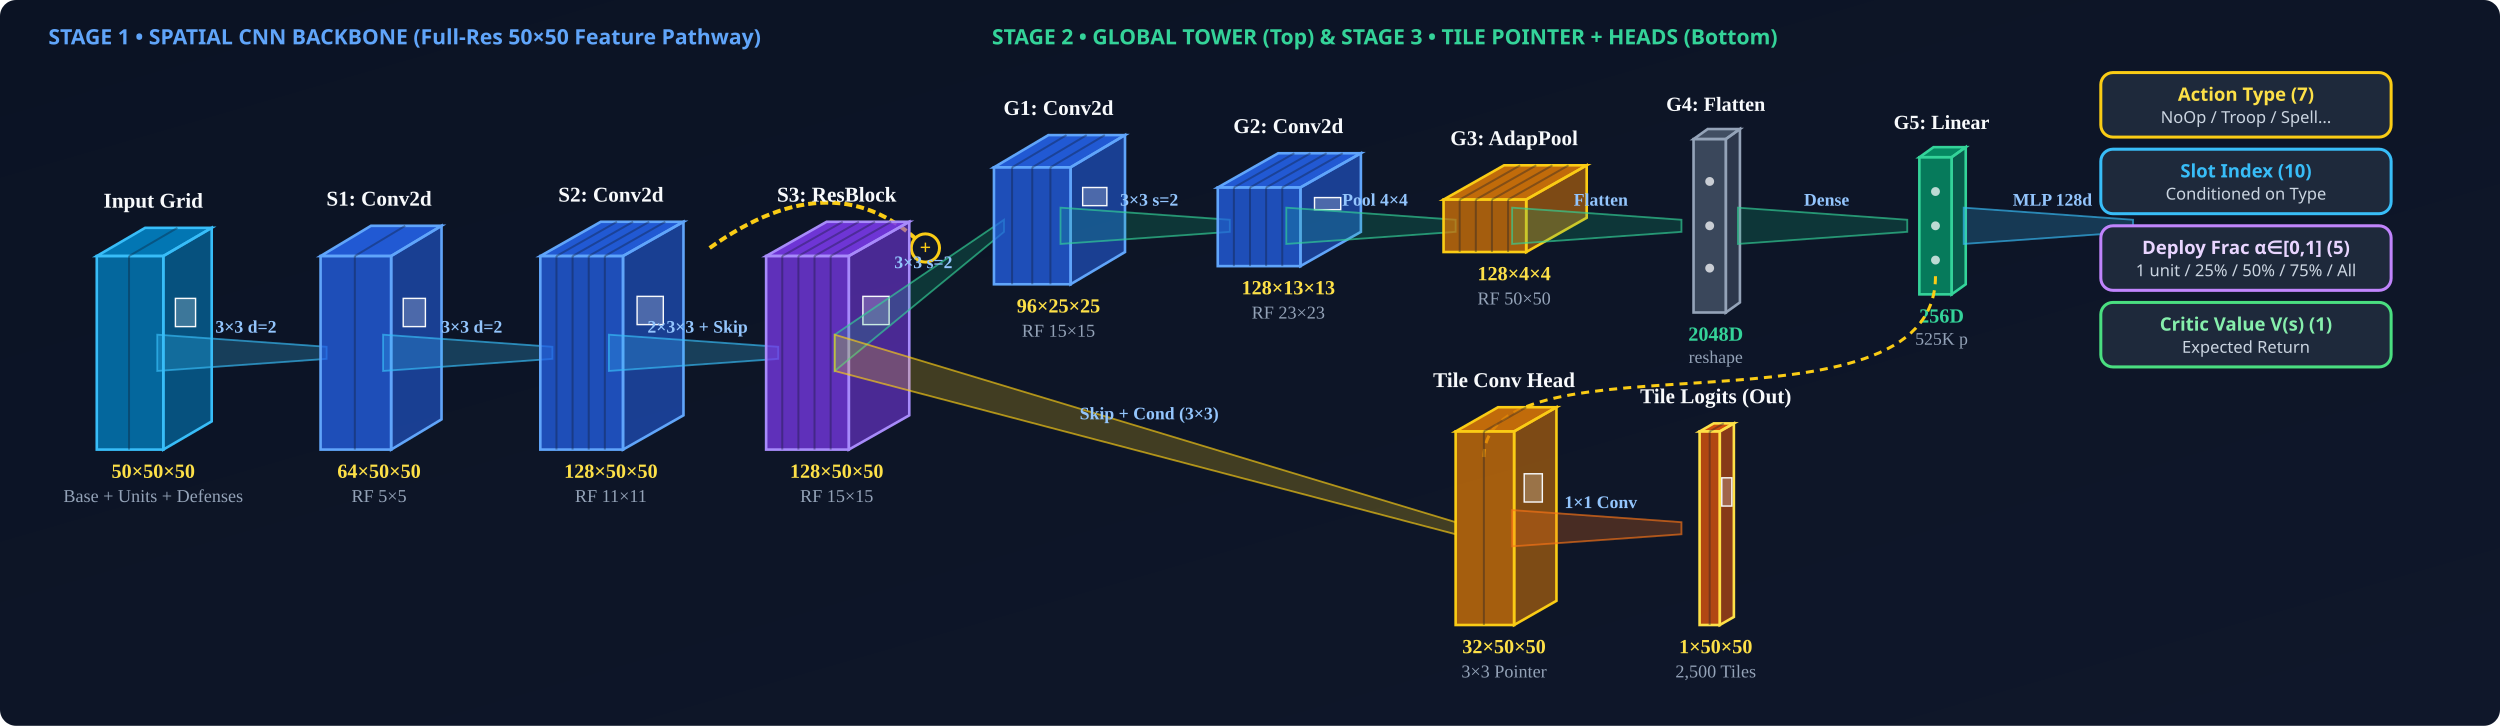
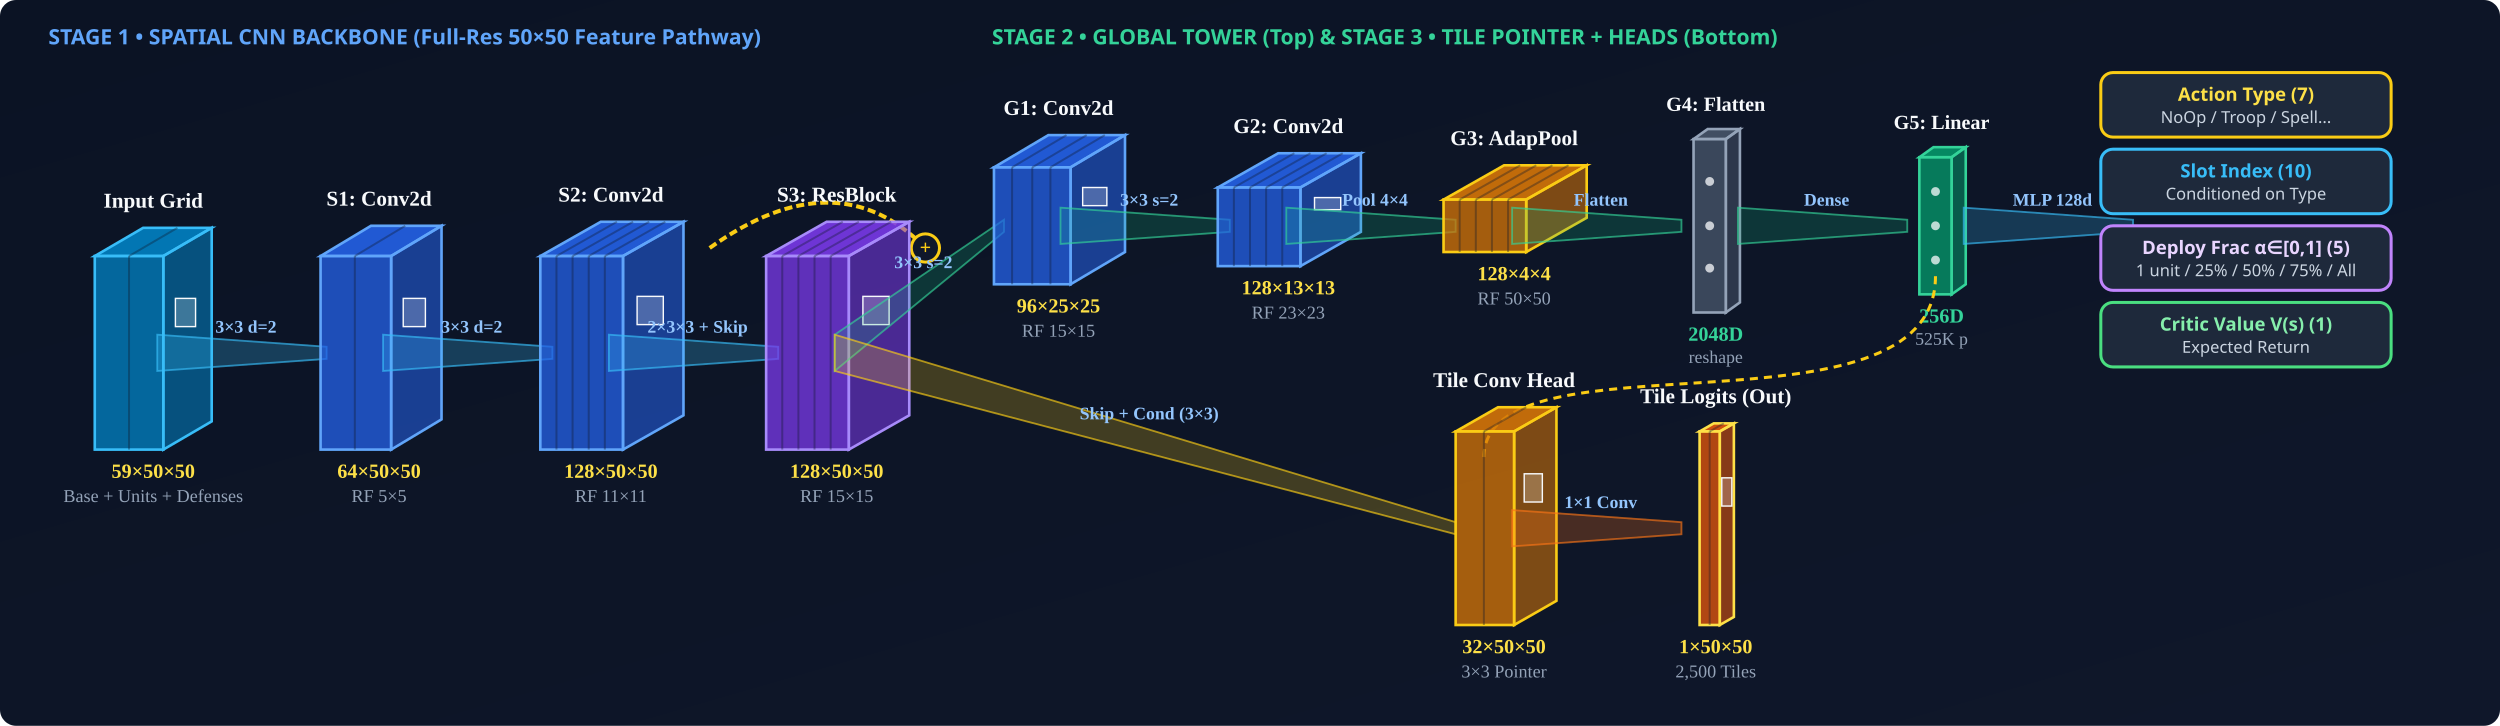
<svg xmlns="http://www.w3.org/2000/svg" viewBox="0 0 1240 360" width="1240" height="360">
  <defs>
    <linearGradient id="bgGridGrad" x1="0" y1="0" x2="1" y2="1">
      <stop offset="0%" stop-color="#0b1324" />
      <stop offset="100%" stop-color="#0f172a" />
    </linearGradient>
  </defs>
  <rect width="1240" height="360" fill="url(#bgGridGrad)" rx="8" />
  <text x="24" y="22" fill="#60a5fa" font-size="10.5" font-weight="800" font-family="sans-serif">STAGE 1 • SPATIAL CNN BACKBONE (Full-Res 50×50 Feature Pathway)</text>
  <text x="492" y="22" fill="#34d399" font-size="10.5" font-weight="800" font-family="sans-serif">STAGE 2 • GLOBAL TOWER (Top) &amp; STAGE 3 • TILE POINTER + HEADS (Bottom)</text>
  <g>
-     <polygon points="48,127 72,113 105,113 81,127" fill="#0284c7" fill-opacity="0.88" stroke="#38bdf8" stroke-width="1.3" />
+     <polygon points="47,127 71,113 105,113 81,127" fill="#0284c7" fill-opacity="0.88" stroke="#38bdf8" stroke-width="1.3" />
    <polygon points="81,127 105,113 105,209 81,223" fill="#0284c7" fill-opacity="0.55" stroke="#38bdf8" stroke-width="1.3" />
-     <polygon points="48,127 81,127 81,223 48,223" fill="#0284c7" fill-opacity="0.74" stroke="#38bdf8" stroke-width="1.3" />
+     <polygon points="47,127 81,127 81,223 47,223" fill="#0284c7" fill-opacity="0.74" stroke="#38bdf8" stroke-width="1.3" />
    <line x1="64" y1="127" x2="64" y2="223" stroke="#0f172a" stroke-width="1" opacity="0.35" />
    <line x1="64" y1="127" x2="88" y2="113" stroke="#0f172a" stroke-width="1" opacity="0.35" />
    <rect x="87" y="148" width="10" height="14" fill="rgba(255,255,255,0.22)" stroke="#f8fafc" stroke-width="0.7" />
    <text x="76" y="103" text-anchor="middle" fill="#f8fafc" font-size="10.5" font-weight="700">Input Grid</text>
-     <text x="76" y="237" text-anchor="middle" fill="#fde047" font-size="10" font-weight="700">50×50×50</text>
+     <text x="76" y="237" text-anchor="middle" fill="#fde047" font-size="10" font-weight="700">59×50×50</text>
    <text x="76" y="249" text-anchor="middle" fill="#94a3b8" font-size="9">Base + Units + Defenses</text>
  </g>
  <g>
    <polygon points="78,166 78,184 162,178 162,172" fill="rgba(56, 189, 248, 0.25)" stroke="#38bdf8" stroke-width="0.9" stroke-opacity="0.65" />
    <text x="122" y="165" text-anchor="middle" fill="#93c5fd" font-size="8.8" font-weight="600">3×3 d=2</text>
  </g>
  <g>
    <polygon points="159,127 184,112 219,112 194,127" fill="#2563eb" fill-opacity="0.88" stroke="#60a5fa" stroke-width="1.3" />
    <polygon points="194,127 219,112 219,208 194,223" fill="#2563eb" fill-opacity="0.55" stroke="#60a5fa" stroke-width="1.3" />
    <polygon points="159,127 194,127 194,223 159,223" fill="#2563eb" fill-opacity="0.74" stroke="#60a5fa" stroke-width="1.3" />
    <line x1="176" y1="127" x2="176" y2="223" stroke="#0f172a" stroke-width="1" opacity="0.35" />
    <line x1="176" y1="127" x2="201" y2="112" stroke="#0f172a" stroke-width="1" opacity="0.35" />
    <rect x="200" y="148" width="11" height="14" fill="rgba(255,255,255,0.22)" stroke="#f8fafc" stroke-width="0.7" />
    <text x="188" y="102" text-anchor="middle" fill="#f8fafc" font-size="10.5" font-weight="700">S1: Conv2d</text>
    <text x="188" y="237" text-anchor="middle" fill="#fde047" font-size="10" font-weight="700">64×50×50</text>
    <text x="188" y="249" text-anchor="middle" fill="#94a3b8" font-size="9">RF 5×5</text>
  </g>
  <g>
    <polygon points="190,166 190,184 274,178 274,172" fill="rgba(56, 189, 248, 0.25)" stroke="#38bdf8" stroke-width="0.9" stroke-opacity="0.65" />
    <text x="234" y="165" text-anchor="middle" fill="#93c5fd" font-size="8.8" font-weight="600">3×3 d=2</text>
  </g>
  <g>
    <polygon points="268,127 298,110 339,110 309,127" fill="#2563eb" fill-opacity="0.88" stroke="#60a5fa" stroke-width="1.3" />
    <polygon points="309,127 339,110 339,206 309,223" fill="#2563eb" fill-opacity="0.55" stroke="#60a5fa" stroke-width="1.3" />
    <polygon points="268,127 309,127 309,223 268,223" fill="#2563eb" fill-opacity="0.74" stroke="#60a5fa" stroke-width="1.3" />
    <line x1="276" y1="127" x2="276" y2="223" stroke="#0f172a" stroke-width="1" opacity="0.35" />
    <line x1="276" y1="127" x2="306" y2="110" stroke="#0f172a" stroke-width="1" opacity="0.35" />
    <line x1="284" y1="127" x2="284" y2="223" stroke="#0f172a" stroke-width="1" opacity="0.35" />
    <line x1="284" y1="127" x2="314" y2="110" stroke="#0f172a" stroke-width="1" opacity="0.35" />
    <line x1="292" y1="127" x2="292" y2="223" stroke="#0f172a" stroke-width="1" opacity="0.35" />
    <line x1="292" y1="127" x2="322" y2="110" stroke="#0f172a" stroke-width="1" opacity="0.35" />
    <line x1="300" y1="127" x2="300" y2="223" stroke="#0f172a" stroke-width="1" opacity="0.35" />
    <line x1="300" y1="127" x2="330" y2="110" stroke="#0f172a" stroke-width="1" opacity="0.35" />
    <rect x="316" y="147" width="13" height="14" fill="rgba(255,255,255,0.22)" stroke="#f8fafc" stroke-width="0.7" />
    <text x="303" y="100" text-anchor="middle" fill="#f8fafc" font-size="10.5" font-weight="700">S2: Conv2d</text>
    <text x="303" y="237" text-anchor="middle" fill="#fde047" font-size="10" font-weight="700">128×50×50</text>
    <text x="303" y="249" text-anchor="middle" fill="#94a3b8" font-size="9">RF 11×11</text>
  </g>
  <g>
    <polygon points="302,166 302,184 386,178 386,172" fill="rgba(56, 189, 248, 0.25)" stroke="#38bdf8" stroke-width="0.9" stroke-opacity="0.65" />
    <text x="346" y="165" text-anchor="middle" fill="#93c5fd" font-size="8.8" font-weight="600">2×3×3 + Skip</text>
  </g>
  <g>
    <path d="M 352 123 Q 415 78 459 123" fill="none" stroke="#facc15" stroke-width="2" stroke-dasharray="4 2" />
    <circle cx="459" cy="123" r="7" fill="#0f172a" stroke="#facc15" stroke-width="1.5" />
    <text x="459" y="126" text-anchor="middle" fill="#facc15" font-size="10" font-weight="800">+</text>
    <polygon points="380,127 410,110 451,110 421,127" fill="#7c3aed" fill-opacity="0.88" stroke="#a78bfa" stroke-width="1.3" />
    <polygon points="421,127 451,110 451,206 421,223" fill="#7c3aed" fill-opacity="0.55" stroke="#a78bfa" stroke-width="1.3" />
    <polygon points="380,127 421,127 421,223 380,223" fill="#7c3aed" fill-opacity="0.74" stroke="#a78bfa" stroke-width="1.3" />
    <line x1="388" y1="127" x2="388" y2="223" stroke="#0f172a" stroke-width="1" opacity="0.35" />
    <line x1="388" y1="127" x2="418" y2="110" stroke="#0f172a" stroke-width="1" opacity="0.35" />
    <line x1="396" y1="127" x2="396" y2="223" stroke="#0f172a" stroke-width="1" opacity="0.35" />
    <line x1="396" y1="127" x2="426" y2="110" stroke="#0f172a" stroke-width="1" opacity="0.35" />
    <line x1="404" y1="127" x2="404" y2="223" stroke="#0f172a" stroke-width="1" opacity="0.35" />
    <line x1="404" y1="127" x2="434" y2="110" stroke="#0f172a" stroke-width="1" opacity="0.35" />
    <line x1="412" y1="127" x2="412" y2="223" stroke="#0f172a" stroke-width="1" opacity="0.35" />
    <line x1="412" y1="127" x2="442" y2="110" stroke="#0f172a" stroke-width="1" opacity="0.35" />
    <rect x="428" y="147" width="13" height="14" fill="rgba(255,255,255,0.22)" stroke="#f8fafc" stroke-width="0.7" />
    <text x="415" y="100" text-anchor="middle" fill="#f8fafc" font-size="10.5" font-weight="700">S3: ResBlock</text>
    <text x="415" y="237" text-anchor="middle" fill="#fde047" font-size="10" font-weight="700">128×50×50</text>
    <text x="415" y="249" text-anchor="middle" fill="#94a3b8" font-size="9">RF 15×15</text>
  </g>
  <g>
    <polygon points="414,166 414,184 498,115 498,109" fill="rgba(16, 185, 129, 0.2)" stroke="#34d399" stroke-width="0.9" stroke-opacity="0.65" />
    <text x="458" y="133" text-anchor="middle" fill="#93c5fd" font-size="8.8" font-weight="600">3×3 s=2</text>
  </g>
  <g>
    <polygon points="493,83 520,67 558,67 531,83" fill="#2563eb" fill-opacity="0.88" stroke="#60a5fa" stroke-width="1.3" />
    <polygon points="531,83 558,67 558,125 531,141" fill="#2563eb" fill-opacity="0.55" stroke="#60a5fa" stroke-width="1.3" />
    <polygon points="493,83 531,83 531,141 493,141" fill="#2563eb" fill-opacity="0.74" stroke="#60a5fa" stroke-width="1.3" />
    <line x1="502" y1="83" x2="502" y2="141" stroke="#0f172a" stroke-width="1" opacity="0.35" />
    <line x1="502" y1="83" x2="529" y2="67" stroke="#0f172a" stroke-width="1" opacity="0.35" />
    <line x1="512" y1="83" x2="512" y2="141" stroke="#0f172a" stroke-width="1" opacity="0.35" />
    <line x1="512" y1="83" x2="539" y2="67" stroke="#0f172a" stroke-width="1" opacity="0.35" />
    <line x1="521" y1="83" x2="521" y2="141" stroke="#0f172a" stroke-width="1" opacity="0.35" />
    <line x1="521" y1="83" x2="548" y2="67" stroke="#0f172a" stroke-width="1" opacity="0.35" />
    <rect x="537" y="93" width="12" height="9" fill="rgba(255,255,255,0.22)" stroke="#f8fafc" stroke-width="0.7" />
    <text x="525" y="57" text-anchor="middle" fill="#f8fafc" font-size="10.5" font-weight="700">G1: Conv2d</text>
    <text x="525" y="155" text-anchor="middle" fill="#fde047" font-size="10" font-weight="700">96×25×25</text>
    <text x="525" y="167" text-anchor="middle" fill="#94a3b8" font-size="9">RF 15×15</text>
  </g>
  <g>
    <polygon points="526,103 526,121 610,115 610,109" fill="rgba(16, 185, 129, 0.2)" stroke="#34d399" stroke-width="0.9" stroke-opacity="0.65" />
    <text x="570" y="102" text-anchor="middle" fill="#93c5fd" font-size="8.8" font-weight="600">3×3 s=2</text>
  </g>
  <g>
    <polygon points="604,93 634,76 675,76 645,93" fill="#2563eb" fill-opacity="0.88" stroke="#60a5fa" stroke-width="1.3" />
    <polygon points="645,93 675,76 675,115 645,132" fill="#2563eb" fill-opacity="0.55" stroke="#60a5fa" stroke-width="1.3" />
    <polygon points="604,93 645,93 645,132 604,132" fill="#2563eb" fill-opacity="0.74" stroke="#60a5fa" stroke-width="1.3" />
    <line x1="612" y1="93" x2="612" y2="132" stroke="#0f172a" stroke-width="1" opacity="0.35" />
    <line x1="612" y1="93" x2="642" y2="76" stroke="#0f172a" stroke-width="1" opacity="0.35" />
    <line x1="620" y1="93" x2="620" y2="132" stroke="#0f172a" stroke-width="1" opacity="0.35" />
    <line x1="620" y1="93" x2="650" y2="76" stroke="#0f172a" stroke-width="1" opacity="0.35" />
    <line x1="628" y1="93" x2="628" y2="132" stroke="#0f172a" stroke-width="1" opacity="0.35" />
    <line x1="628" y1="93" x2="658" y2="76" stroke="#0f172a" stroke-width="1" opacity="0.35" />
    <line x1="636" y1="93" x2="636" y2="132" stroke="#0f172a" stroke-width="1" opacity="0.35" />
    <line x1="636" y1="93" x2="666" y2="76" stroke="#0f172a" stroke-width="1" opacity="0.35" />
    <rect x="652" y="98" width="13" height="6" fill="rgba(255,255,255,0.22)" stroke="#f8fafc" stroke-width="0.7" />
    <text x="639" y="66" text-anchor="middle" fill="#f8fafc" font-size="10.5" font-weight="700">G2: Conv2d</text>
    <text x="639" y="146" text-anchor="middle" fill="#fde047" font-size="10" font-weight="700">128×13×13</text>
    <text x="639" y="158" text-anchor="middle" fill="#94a3b8" font-size="9">RF 23×23</text>
  </g>
  <g>
    <polygon points="638,103 638,121 722,115 722,109" fill="rgba(16, 185, 129, 0.2)" stroke="#34d399" stroke-width="0.9" stroke-opacity="0.65" />
    <text x="682" y="102" text-anchor="middle" fill="#93c5fd" font-size="8.8" font-weight="600">Pool 4×4</text>
  </g>
  <g>
    <polygon points="716,99 746,82 787,82 757,99" fill="#d97706" fill-opacity="0.88" stroke="#facc15" stroke-width="1.3" />
    <polygon points="757,99 787,82 787,108 757,125" fill="#d97706" fill-opacity="0.55" stroke="#facc15" stroke-width="1.3" />
    <polygon points="716,99 757,99 757,125 716,125" fill="#d97706" fill-opacity="0.74" stroke="#facc15" stroke-width="1.3" />
    <line x1="724" y1="99" x2="724" y2="125" stroke="#0f172a" stroke-width="1" opacity="0.35" />
    <line x1="724" y1="99" x2="754" y2="82" stroke="#0f172a" stroke-width="1" opacity="0.35" />
    <line x1="732" y1="99" x2="732" y2="125" stroke="#0f172a" stroke-width="1" opacity="0.35" />
    <line x1="732" y1="99" x2="762" y2="82" stroke="#0f172a" stroke-width="1" opacity="0.35" />
    <line x1="740" y1="99" x2="740" y2="125" stroke="#0f172a" stroke-width="1" opacity="0.35" />
    <line x1="740" y1="99" x2="770" y2="82" stroke="#0f172a" stroke-width="1" opacity="0.35" />
    <line x1="748" y1="99" x2="748" y2="125" stroke="#0f172a" stroke-width="1" opacity="0.35" />
    <line x1="748" y1="99" x2="778" y2="82" stroke="#0f172a" stroke-width="1" opacity="0.35" />
    <text x="751" y="72" text-anchor="middle" fill="#f8fafc" font-size="10.5" font-weight="700">G3: AdapPool</text>
    <text x="751" y="139" text-anchor="middle" fill="#fde047" font-size="10" font-weight="700">128×4×4</text>
    <text x="751" y="151" text-anchor="middle" fill="#94a3b8" font-size="9">RF 50×50</text>
  </g>
  <g>
    <polygon points="750,103 750,121 834,115 834,109" fill="rgba(16, 185, 129, 0.2)" stroke="#34d399" stroke-width="0.9" stroke-opacity="0.65" />
    <text x="794" y="102" text-anchor="middle" fill="#93c5fd" font-size="8.8" font-weight="600">Flatten</text>
  </g>
  <g>
    <polygon points="840,69 847,64 863,64 856,69" fill="#475569" fill-opacity="0.9" stroke="#94a3b8" stroke-width="1.3" />
    <polygon points="856,69 863,64 863,150 856,155" fill="#475569" fill-opacity="0.55" stroke="#94a3b8" stroke-width="1.3" />
    <rect x="840" y="69" width="16" height="86" fill="#475569" fill-opacity="0.78" stroke="#94a3b8" stroke-width="1.3" />
    <circle cx="848" cy="90" r="2.2" fill="#f8fafc" opacity="0.75" />
    <circle cx="848" cy="112" r="2.2" fill="#f8fafc" opacity="0.75" />
    <circle cx="848" cy="133" r="2.2" fill="#f8fafc" opacity="0.75" />
    <text x="851" y="55" text-anchor="middle" fill="#f8fafc" font-size="10" font-weight="700">G4: Flatten</text>
    <text x="851" y="169" text-anchor="middle" fill="#34d399" font-size="10" font-weight="700">2048D</text>
    <text x="851" y="180" text-anchor="middle" fill="#94a3b8" font-size="8.8">reshape</text>
  </g>
  <g>
    <polygon points="862,103 862,121 946,115 946,109" fill="rgba(16, 185, 129, 0.2)" stroke="#34d399" stroke-width="0.9" stroke-opacity="0.65" />
    <text x="906" y="102" text-anchor="middle" fill="#93c5fd" font-size="8.8" font-weight="600">Dense</text>
  </g>
  <g>
    <polygon points="952,78 959,73 975,73 968,78" fill="#059669" fill-opacity="0.9" stroke="#34d399" stroke-width="1.3" />
    <polygon points="968,78 975,73 975,141 968,146" fill="#059669" fill-opacity="0.55" stroke="#34d399" stroke-width="1.3" />
    <rect x="952" y="78" width="16" height="68" fill="#059669" fill-opacity="0.78" stroke="#34d399" stroke-width="1.3" />
    <circle cx="960" cy="95" r="2.2" fill="#f8fafc" opacity="0.75" />
    <circle cx="960" cy="112" r="2.2" fill="#f8fafc" opacity="0.75" />
    <circle cx="960" cy="129" r="2.2" fill="#f8fafc" opacity="0.75" />
    <text x="963" y="64" text-anchor="middle" fill="#f8fafc" font-size="10" font-weight="700">G5: Linear</text>
    <text x="963" y="160" text-anchor="middle" fill="#34d399" font-size="10" font-weight="700">256D</text>
    <text x="963" y="171" text-anchor="middle" fill="#94a3b8" font-size="8.8">525K p</text>
  </g>
  <g>
    <polygon points="414,166 414,184 722,265 722,259" fill="rgba(250, 204, 21, 0.22)" stroke="#facc15" stroke-width="0.9" stroke-opacity="0.65" />
    <text x="570" y="208" text-anchor="middle" fill="#93c5fd" font-size="8.8" font-weight="600">Skip + Cond (3×3)</text>
  </g>
  <path d="M 960 137 C 960 222, 736 162, 736 227" fill="none" stroke="#facc15" stroke-width="1.5" stroke-dasharray="4 3" />
  <g>
    <polygon points="722,214 743,202 772,202 751,214" fill="#d97706" fill-opacity="0.88" stroke="#facc15" stroke-width="1.3" />
    <polygon points="751,214 772,202 772,298 751,310" fill="#d97706" fill-opacity="0.55" stroke="#facc15" stroke-width="1.3" />
    <polygon points="722,214 751,214 751,310 722,310" fill="#d97706" fill-opacity="0.74" stroke="#facc15" stroke-width="1.3" />
    <line x1="736" y1="214" x2="736" y2="310" stroke="#0f172a" stroke-width="1" opacity="0.35" />
    <line x1="736" y1="214" x2="757" y2="202" stroke="#0f172a" stroke-width="1" opacity="0.35" />
    <rect x="756" y="235" width="9" height="14" fill="rgba(255,255,255,0.22)" stroke="#f8fafc" stroke-width="0.7" />
    <text x="746" y="192" text-anchor="middle" fill="#f8fafc" font-size="10.5" font-weight="700">Tile Conv Head</text>
    <text x="746" y="324" text-anchor="middle" fill="#fde047" font-size="10" font-weight="700">32×50×50</text>
    <text x="746" y="336" text-anchor="middle" fill="#94a3b8" font-size="9">3×3 Pointer</text>
  </g>
  <g>
    <polygon points="750,253 750,271 834,265 834,259" fill="rgba(249, 115, 22, 0.25)" stroke="#f97316" stroke-width="0.9" stroke-opacity="0.65" />
    <text x="794" y="252" text-anchor="middle" fill="#93c5fd" font-size="8.8" font-weight="600">1×1 Conv</text>
  </g>
  <g>
    <polygon points="843,214 850,210 860,210 853,214" fill="#ea580c" fill-opacity="0.88" stroke="#fde047" stroke-width="1.3" />
    <polygon points="853,214 860,210 860,306 853,310" fill="#ea580c" fill-opacity="0.55" stroke="#fde047" stroke-width="1.3" />
    <polygon points="843,214 853,214 853,310 843,310" fill="#ea580c" fill-opacity="0.74" stroke="#fde047" stroke-width="1.3" />
    <line x1="848" y1="214" x2="848" y2="310" stroke="#0f172a" stroke-width="1" opacity="0.35" />
    <line x1="848" y1="214" x2="855" y2="210" stroke="#0f172a" stroke-width="1" opacity="0.35" />
    <rect x="854" y="237" width="5" height="14" fill="rgba(255,255,255,0.22)" stroke="#f8fafc" stroke-width="0.7" />
    <text x="851" y="200" text-anchor="middle" fill="#f8fafc" font-size="10.5" font-weight="700">Tile Logits (Out)</text>
    <text x="851" y="324" text-anchor="middle" fill="#fde047" font-size="10" font-weight="700">1×50×50</text>
    <text x="851" y="336" text-anchor="middle" fill="#94a3b8" font-size="9">2,500 Tiles</text>
  </g>
  <g>
    <polygon points="974,103 974,121 1058,115 1058,109" fill="rgba(56, 189, 248, 0.22)" stroke="#38bdf8" stroke-width="0.9" stroke-opacity="0.65" />
    <text x="1018" y="102" text-anchor="middle" fill="#93c5fd" font-size="8.8" font-weight="600">MLP 128d</text>
  </g>
  <g transform="translate(1042, 36)">
    <rect width="144" height="32" rx="6" fill="#1e293b" stroke="#facc15" stroke-width="1.5" />
    <text x="72" y="14" text-anchor="middle" fill="#fde047" font-size="9.2" font-weight="800" font-family="sans-serif">Action Type (7)</text>
    <text x="72" y="25" text-anchor="middle" fill="#cbd5e1" font-size="8.2" font-family="sans-serif">NoOp / Troop / Spell...</text>
  </g>
  <g transform="translate(1042, 74)">
    <rect width="144" height="32" rx="6" fill="#1e293b" stroke="#38bdf8" stroke-width="1.5" />
    <text x="72" y="14" text-anchor="middle" fill="#38bdf8" font-size="9.2" font-weight="800" font-family="sans-serif">Slot Index (10)</text>
    <text x="72" y="25" text-anchor="middle" fill="#cbd5e1" font-size="8.2" font-family="sans-serif">Conditioned on Type</text>
  </g>
  <g transform="translate(1042, 112)">
    <rect width="144" height="32" rx="6" fill="#1e293b" stroke="#c084fc" stroke-width="1.5" />
    <text x="72" y="14" text-anchor="middle" fill="#e9d5ff" font-size="9.2" font-weight="800" font-family="sans-serif">Deploy Frac α∈[0,1] (5)</text>
    <text x="72" y="25" text-anchor="middle" fill="#cbd5e1" font-size="8.2" font-family="sans-serif">1 unit / 25% / 50% / 75% / All</text>
  </g>
  <g transform="translate(1042, 150)">
    <rect width="144" height="32" rx="6" fill="#1e293b" stroke="#4ade80" stroke-width="1.5" />
    <text x="72" y="14" text-anchor="middle" fill="#86efac" font-size="9.2" font-weight="800" font-family="sans-serif">Critic Value V(s) (1)</text>
    <text x="72" y="25" text-anchor="middle" fill="#cbd5e1" font-size="8.2" font-family="sans-serif">Expected Return</text>
  </g>
</svg>
